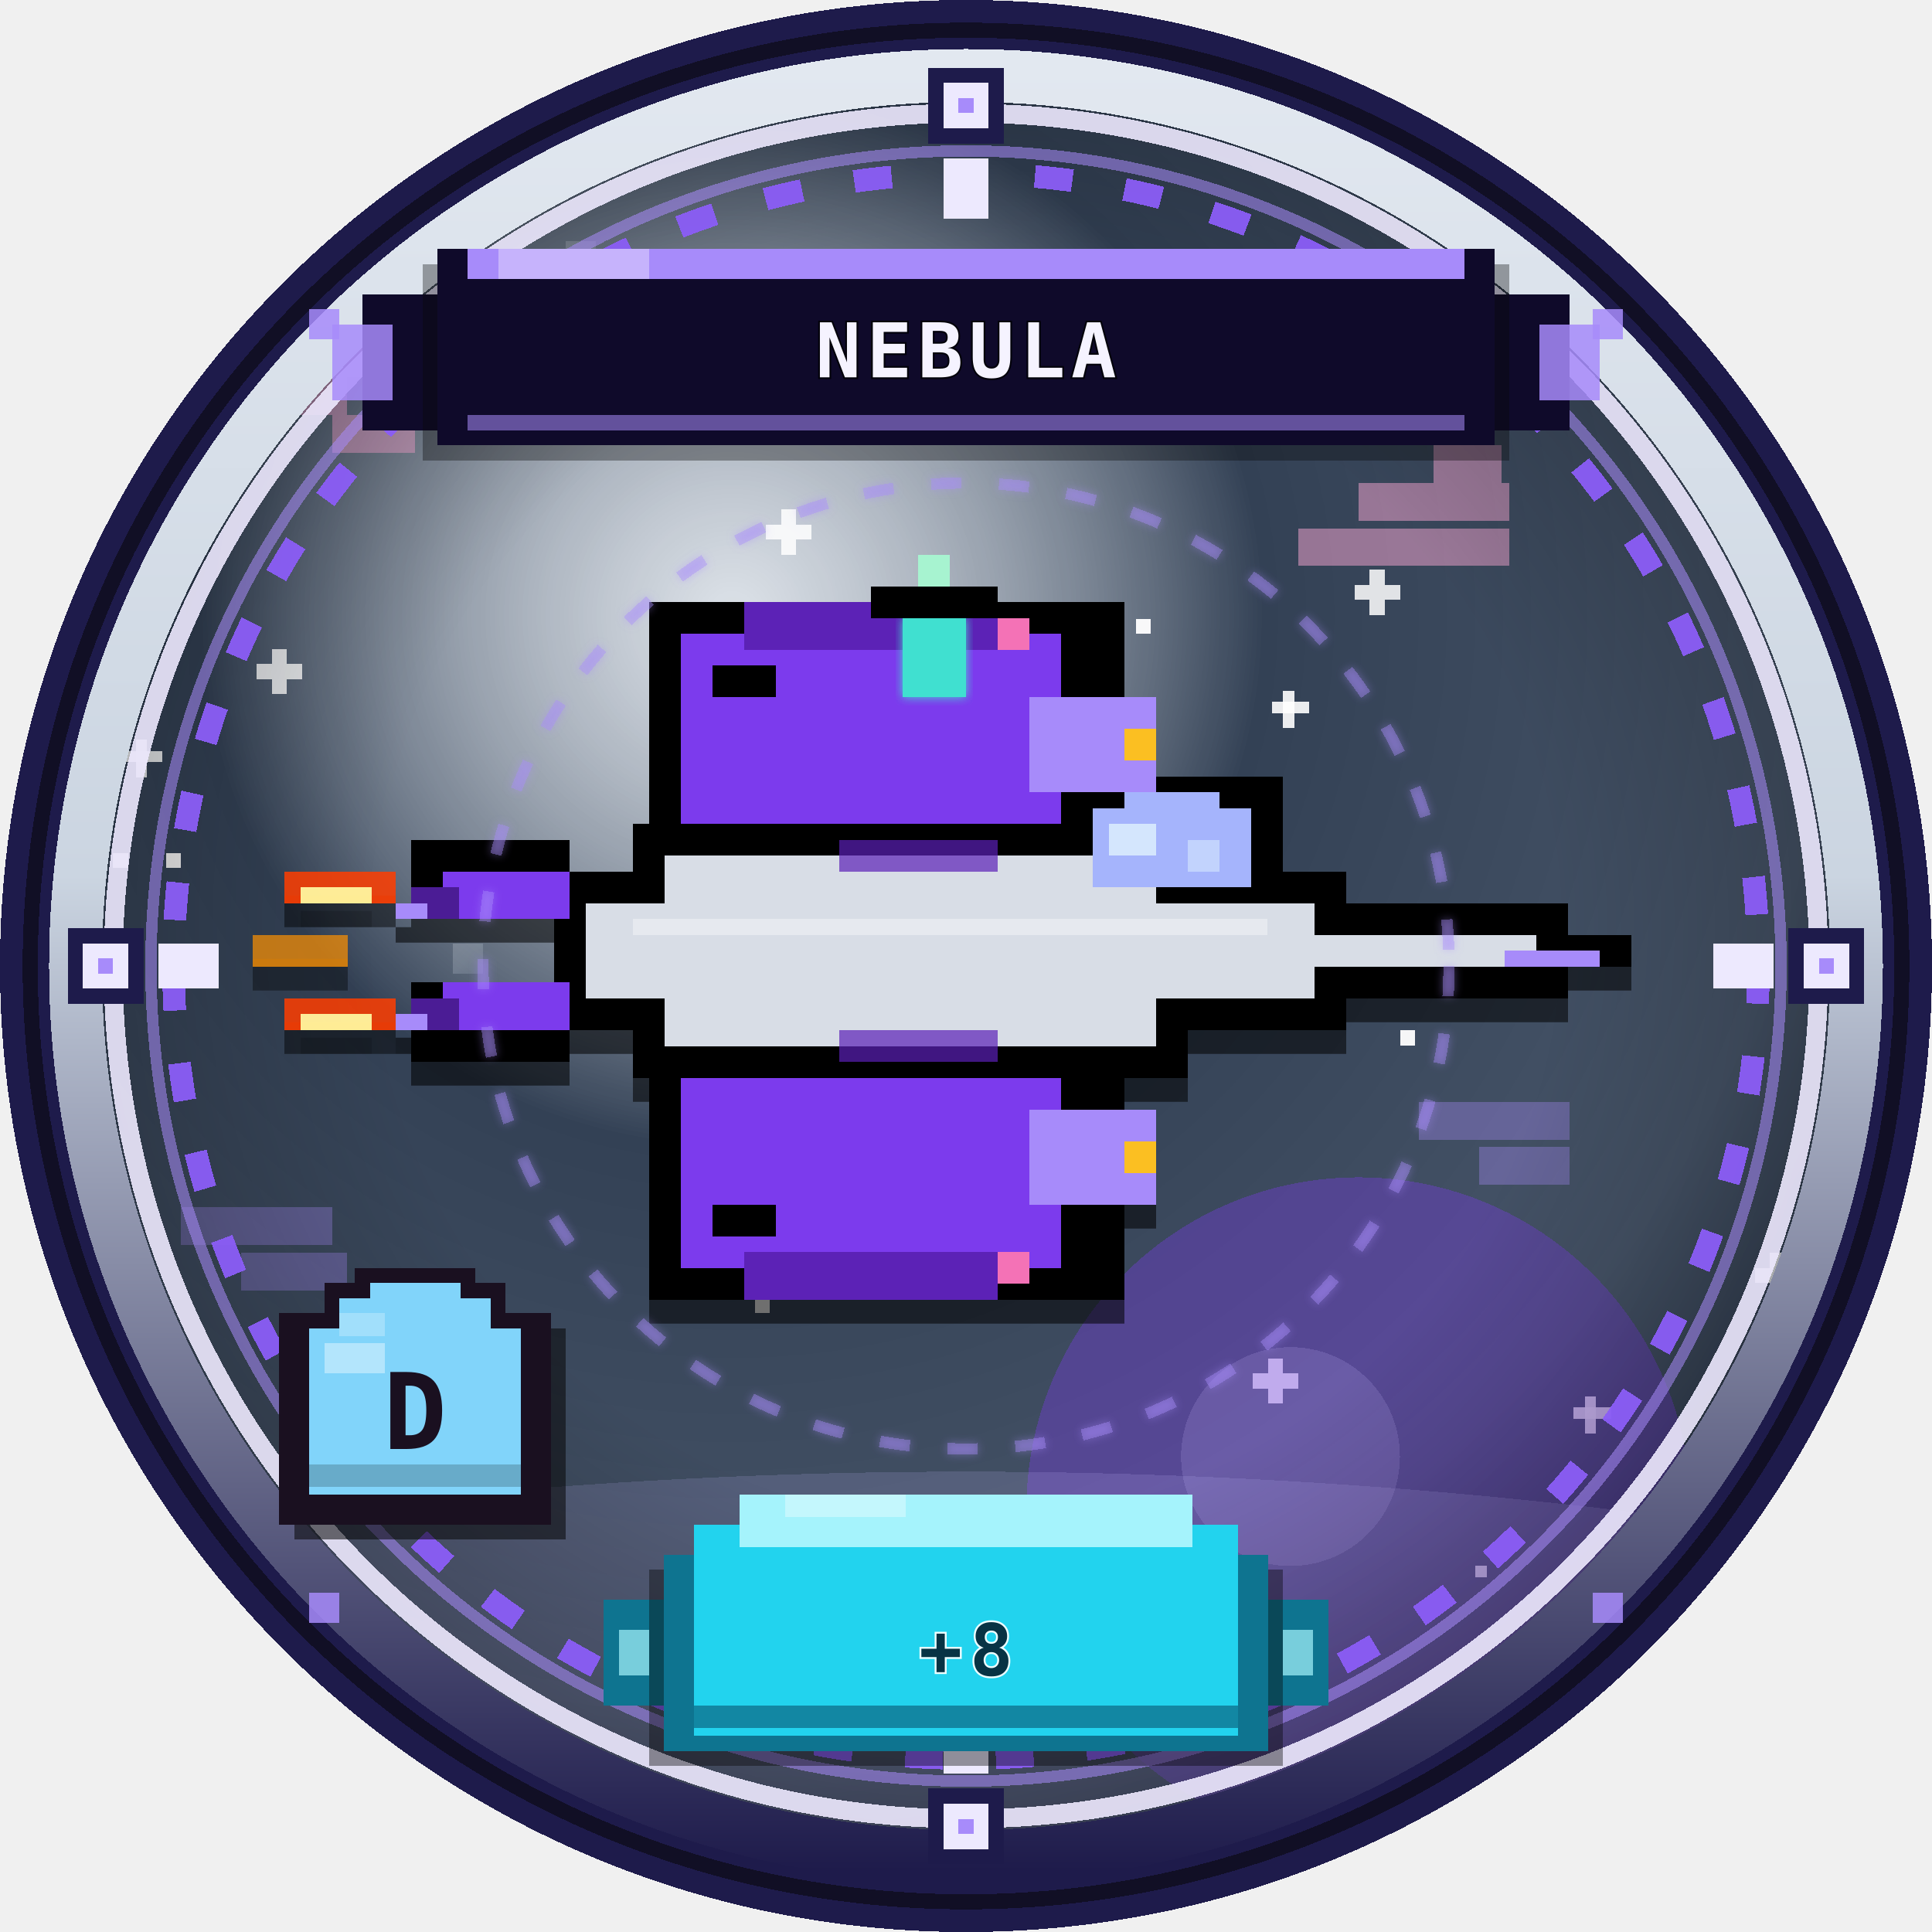
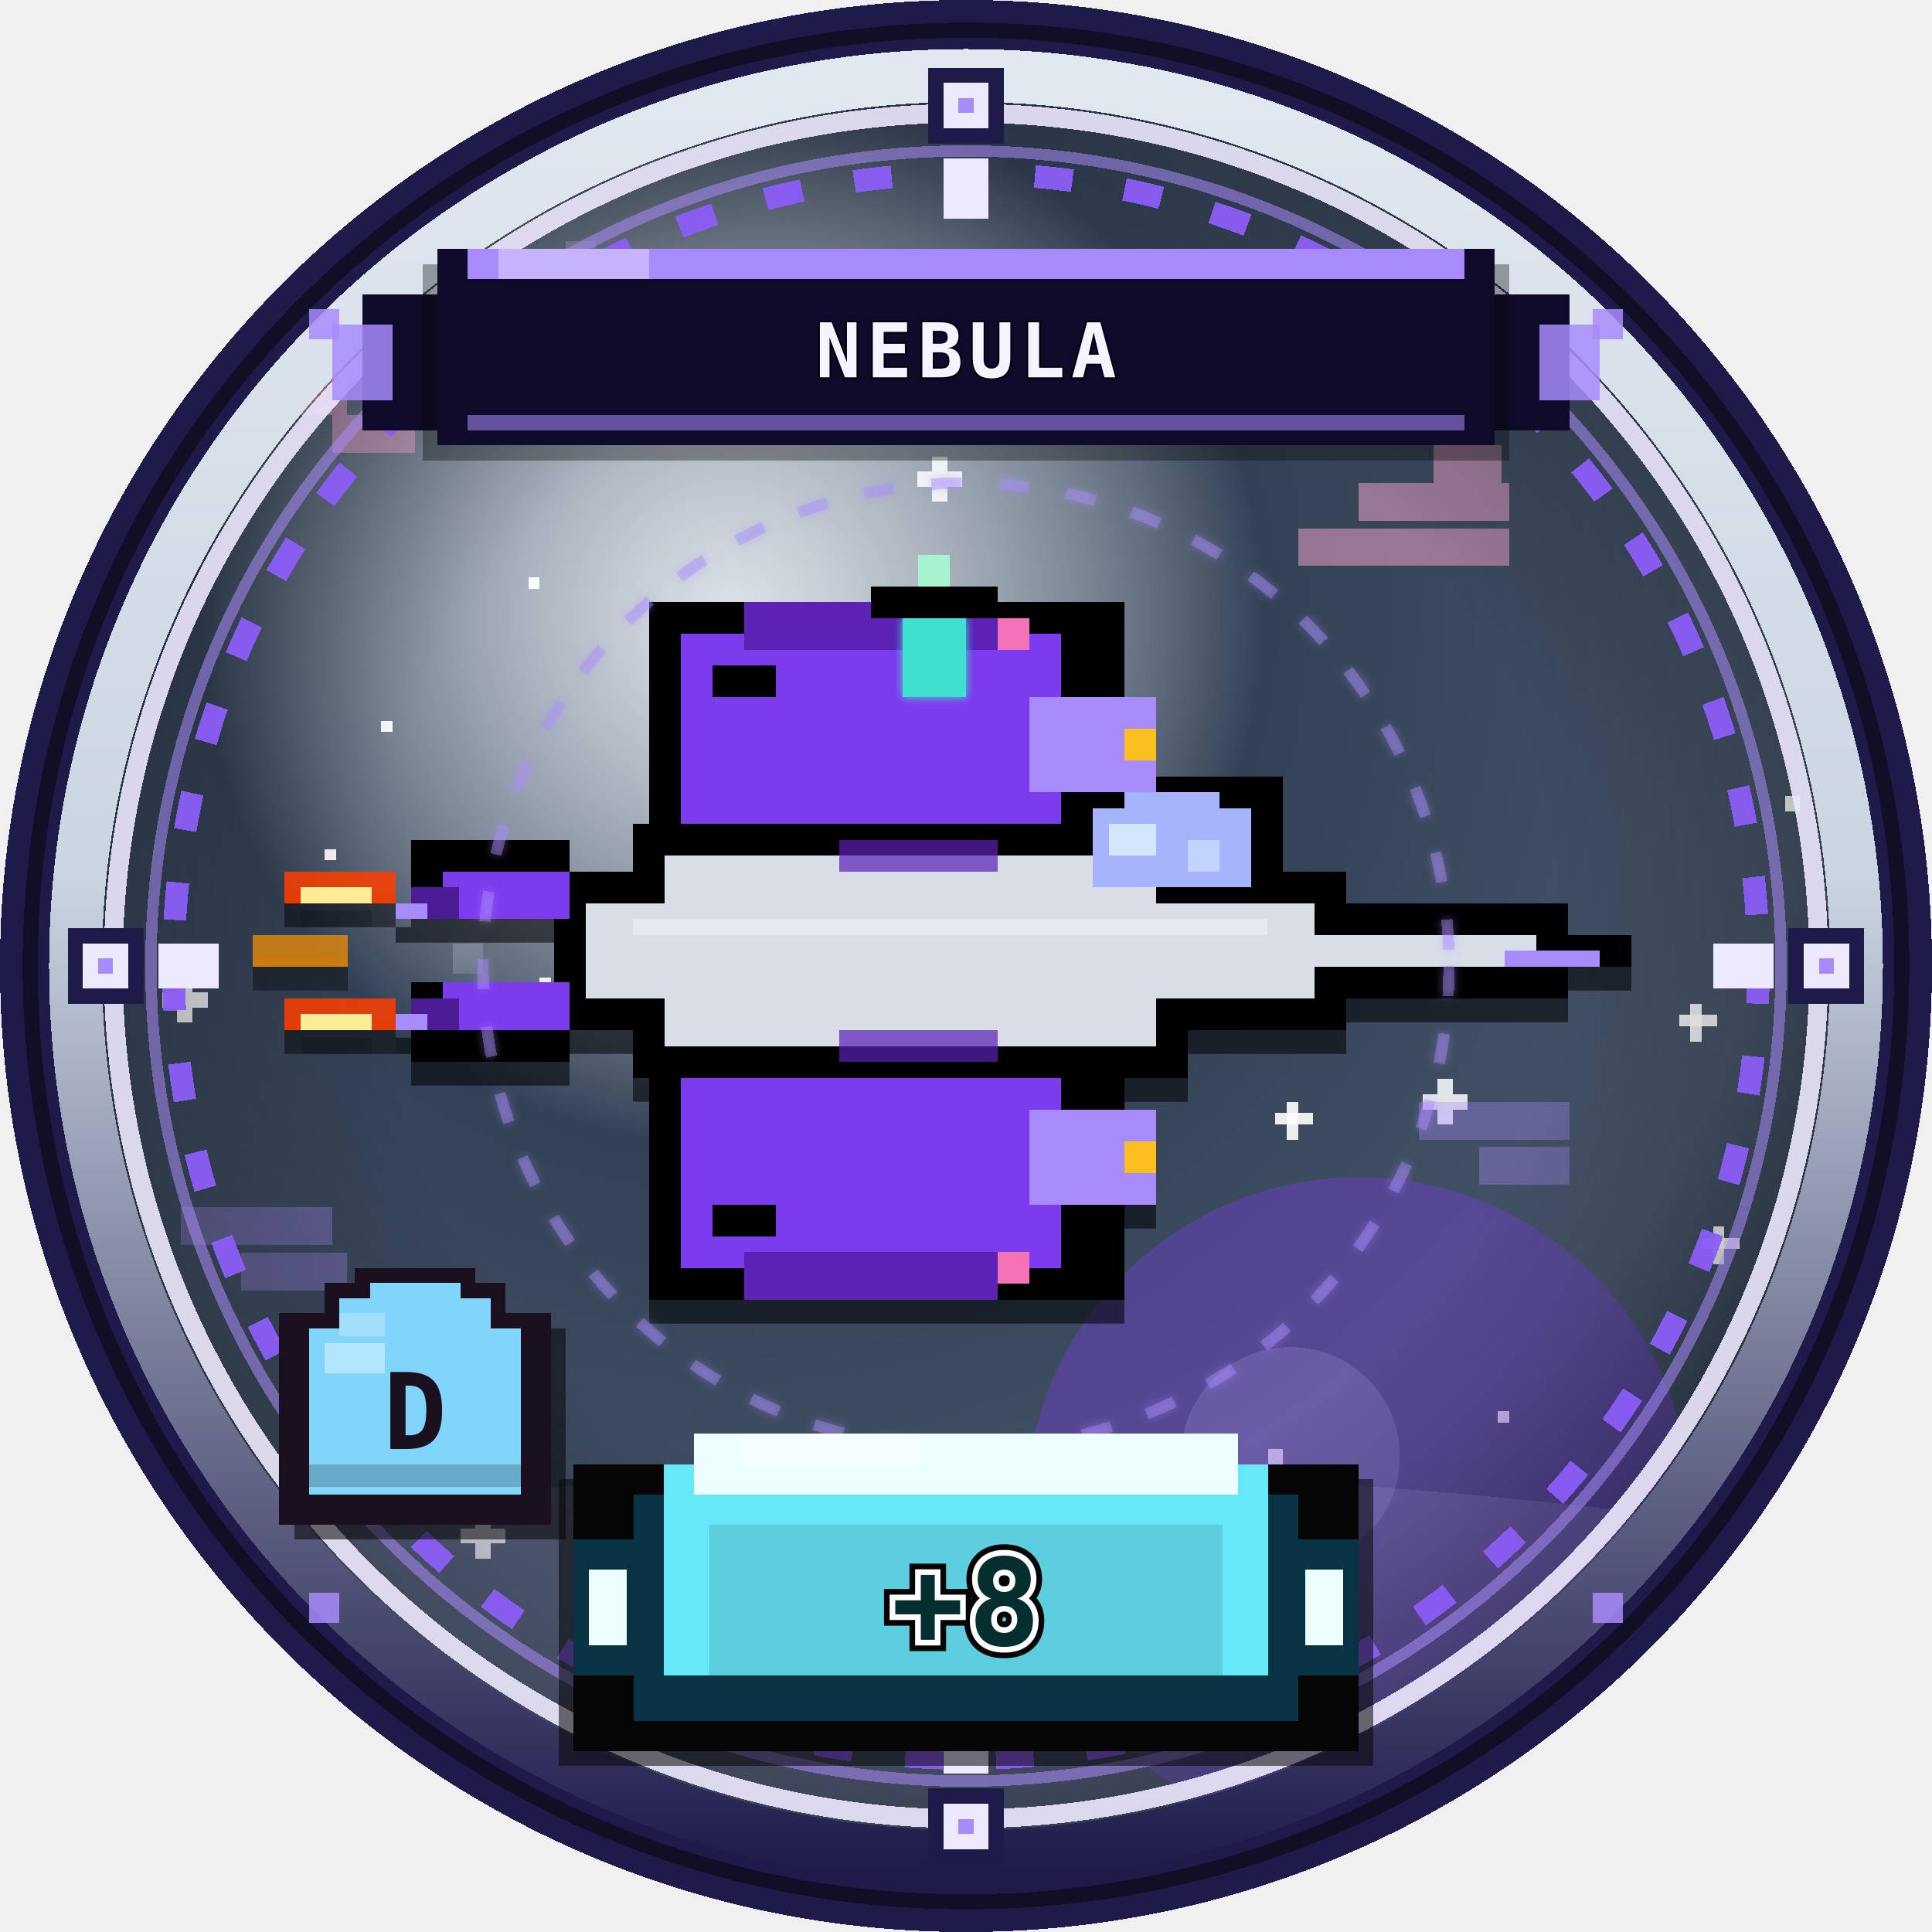
<svg xmlns="http://www.w3.org/2000/svg" viewBox="0 0 512 512" class="w-full h-full" shape-rendering="crispEdges">
  <defs>
-     <radialGradient id="bg_badge_5618" cx="38%" cy="32%" r="78%">
+     <radialGradient id="bg_badge_6687" cx="38%" cy="32%" r="78%">
      <stop offset="0%" stop-color="#cbd5e1" stop-opacity="0.55" />
      <stop offset="35%" stop-color="#334155" />
      <stop offset="72%" stop-color="#475569" />
      <stop offset="100%" stop-color="#1e293b" />
    </radialGradient>
-     <linearGradient id="hull_badge_5618" x1="0%" y1="0%" x2="100%" y2="0%">
+     <linearGradient id="hull_badge_6687" x1="0%" y1="0%" x2="100%" y2="0%">
      <stop offset="0%" stop-color="#7a7f8e" />
      <stop offset="50%" stop-color="#a0a5b0" />
      <stop offset="100%" stop-color="#606570" />
    </linearGradient>
-     <linearGradient id="frame_badge_5618" x1="0%" y1="0%" x2="100%" y2="100%">
+     <linearGradient id="frame_badge_6687" x1="0%" y1="0%" x2="100%" y2="100%">
      <stop offset="0%" stop-color="#e2e8f0" />
      <stop offset="50%" stop-color="#cbd5e1" />
      <stop offset="100%" stop-color="#94a3b8" />
    </linearGradient>
-     <linearGradient id="rim_badge_5618" x1="0%" y1="0%" x2="0%" y2="100%">
+     <linearGradient id="rim_badge_6687" x1="0%" y1="0%" x2="0%" y2="100%">
      <stop offset="0%" stop-color="#e2e8f0" />
      <stop offset="45%" stop-color="#cbd5e1" />
      <stop offset="100%" stop-color="#1e1b4b" />
    </linearGradient>
-     <radialGradient id="vignette_badge_5618" cx="50%" cy="48%" r="55%">
+     <radialGradient id="vignette_badge_6687" cx="50%" cy="48%" r="55%">
      <stop offset="55%" stop-color="#000000" stop-opacity="0" />
      <stop offset="100%" stop-color="#000000" stop-opacity="0.42" />
    </radialGradient>
-     <filter id="shadow_badge_5618" x="-50%" y="-50%" width="200%" height="200%">
+     <filter id="shadow_badge_6687" x="-50%" y="-50%" width="200%" height="200%">
      <feDropShadow dx="0" dy="6" stdDeviation="0" flood-color="#000" flood-opacity="0.55" />
    </filter>
-     <filter id="glow_badge_5618">
+     <filter id="glow_badge_6687">
      <feGaussianBlur stdDeviation="1.2" result="blur" />
      <feComposite in="SourceGraphic" in2="blur" operator="over" />
    </filter>
-     <filter id="text_glow_badge_5618" x="-50%" y="-50%" width="200%" height="200%">
+     <filter id="text_glow_badge_6687" x="-50%" y="-50%" width="200%" height="200%">
      <feGaussianBlur stdDeviation="2" result="blur" />
      <feMerge>
        <feMergeNode in="blur" />
        <feMergeNode in="SourceGraphic" />
      </feMerge>
    </filter>
-     <clipPath id="clip_badge_5618">
+     <clipPath id="clip_badge_6687">
      <circle cx="256" cy="256" r="236" />
    </clipPath>
  </defs>
-   <g clip-path="url(#clip_badge_5618)">
-     <rect width="512" height="512" fill="url(#bg_badge_5618)" />
+   <g clip-path="url(#clip_badge_6687)">
+     <rect width="512" height="512" fill="url(#bg_badge_6687)" />
    <g fill="#ffffff" shape-rendering="crispEdges">
-       <rect x="336" y="360" width="4" height="4" fill-opacity="0.85" />
-       <rect x="332" y="364" width="12" height="4" fill-opacity="0.85" />
-       <rect x="336" y="368" width="4" height="4" fill-opacity="0.85" />
-       <rect x="371" y="273" width="4" height="4" fill-opacity="0.95" />
-       <rect x="72" y="172" width="4" height="4" fill-opacity="0.85" />
-       <rect x="68" y="176" width="12" height="4" fill-opacity="0.85" />
-       <rect x="72" y="180" width="4" height="4" fill-opacity="0.85" />
-       <rect x="417" y="55" width="4" height="4" fill-opacity="0.95" />
-       <rect x="329" y="230" width="4" height="4" fill-opacity="0.85" />
-       <rect x="325" y="234" width="12" height="4" fill-opacity="0.85" />
-       <rect x="329" y="238" width="4" height="4" fill-opacity="0.85" />
-       <rect x="30" y="226" width="4" height="4" fill-opacity="0.95" />
-       <rect x="33" y="199" width="10" height="3" fill-opacity="0.9" />
-       <rect x="36" y="196" width="3" height="10" fill-opacity="0.9" />
-       <rect x="417" y="373" width="10" height="3" fill-opacity="0.9" />
-       <rect x="420" y="370" width="3" height="10" fill-opacity="0.9" />
-       <rect x="337" y="186" width="10" height="3" fill-opacity="0.9" />
-       <rect x="340" y="183" width="3" height="10" fill-opacity="0.9" />
-       <rect x="200" y="344" width="4" height="4" fill-opacity="0.95" />
-       <rect x="469" y="332" width="4" height="4" fill-opacity="0.85" />
-       <rect x="465" y="336" width="12" height="4" fill-opacity="0.85" />
-       <rect x="469" y="340" width="4" height="4" fill-opacity="0.85" />
-       <rect x="309" y="76" width="4" height="4" fill-opacity="0.95" />
-       <rect x="26" y="108" width="3" height="3" fill-opacity="0.95" />
-       <rect x="232" y="328" width="4" height="4" fill-opacity="0.85" />
-       <rect x="228" y="332" width="12" height="4" fill-opacity="0.85" />
-       <rect x="232" y="336" width="4" height="4" fill-opacity="0.85" />
-       <rect x="120" y="225" width="3" height="3" fill-opacity="0.95" />
-       <rect x="391" y="415" width="3" height="3" fill-opacity="0.95" />
-       <rect x="301" y="164" width="4" height="4" fill-opacity="0.95" />
-       <rect x="44" y="226" width="4" height="4" fill-opacity="0.95" />
-       <rect x="363" y="151" width="4" height="4" fill-opacity="0.85" />
-       <rect x="359" y="155" width="12" height="4" fill-opacity="0.85" />
-       <rect x="363" y="159" width="4" height="4" fill-opacity="0.85" />
-       <rect x="207" y="135" width="4" height="4" fill-opacity="0.85" />
-       <rect x="203" y="139" width="12" height="4" fill-opacity="0.85" />
-       <rect x="207" y="143" width="4" height="4" fill-opacity="0.85" />
-       <rect x="451" y="391" width="4" height="4" fill-opacity="0.95" />
+       <rect x="86" y="225" width="3" height="3" fill-opacity="0.95" />
+       <rect x="397" y="374" width="3" height="3" fill-opacity="0.95" />
+       <rect x="475" y="101" width="3" height="3" fill-opacity="0.95" />
+       <rect x="140" y="153" width="3" height="3" fill-opacity="0.95" />
+       <rect x="47" y="259" width="4" height="4" fill-opacity="0.85" />
+       <rect x="43" y="263" width="12" height="4" fill-opacity="0.85" />
+       <rect x="47" y="267" width="4" height="4" fill-opacity="0.85" />
+       <rect x="247" y="121" width="4" height="4" fill-opacity="0.85" />
+       <rect x="243" y="125" width="12" height="4" fill-opacity="0.85" />
+       <rect x="247" y="129" width="4" height="4" fill-opacity="0.85" />
+       <rect x="247" y="391" width="3" height="3" fill-opacity="0.95" />
+       <rect x="140" y="262" width="10" height="3" fill-opacity="0.9" />
+       <rect x="143" y="259" width="3" height="10" fill-opacity="0.9" />
+       <rect x="126" y="401" width="4" height="4" fill-opacity="0.85" />
+       <rect x="122" y="405" width="12" height="4" fill-opacity="0.85" />
+       <rect x="126" y="409" width="4" height="4" fill-opacity="0.85" />
+       <rect x="53" y="95" width="4" height="4" fill-opacity="0.85" />
+       <rect x="49" y="99" width="12" height="4" fill-opacity="0.85" />
+       <rect x="53" y="103" width="4" height="4" fill-opacity="0.85" />
+       <rect x="381" y="286" width="4" height="4" fill-opacity="0.85" />
+       <rect x="377" y="290" width="12" height="4" fill-opacity="0.85" />
+       <rect x="381" y="294" width="4" height="4" fill-opacity="0.85" />
+       <rect x="338" y="295" width="10" height="3" fill-opacity="0.9" />
+       <rect x="341" y="292" width="3" height="10" fill-opacity="0.9" />
+       <rect x="451" y="328" width="10" height="3" fill-opacity="0.9" />
+       <rect x="454" y="325" width="3" height="10" fill-opacity="0.9" />
+       <rect x="116" y="77" width="10" height="3" fill-opacity="0.9" />
+       <rect x="119" y="74" width="3" height="10" fill-opacity="0.9" />
+       <rect x="208" y="277" width="4" height="4" fill-opacity="0.85" />
+       <rect x="204" y="281" width="12" height="4" fill-opacity="0.85" />
+       <rect x="208" y="285" width="4" height="4" fill-opacity="0.85" />
+       <rect x="445" y="269" width="10" height="3" fill-opacity="0.9" />
+       <rect x="448" y="266" width="3" height="10" fill-opacity="0.9" />
+       <rect x="260" y="248" width="4" height="4" fill-opacity="0.95" />
+       <rect x="336" y="384" width="4" height="4" fill-opacity="0.85" />
+       <rect x="332" y="388" width="12" height="4" fill-opacity="0.85" />
+       <rect x="336" y="392" width="4" height="4" fill-opacity="0.85" />
+       <rect x="180" y="184" width="4" height="4" fill-opacity="0.85" />
+       <rect x="176" y="188" width="12" height="4" fill-opacity="0.85" />
+       <rect x="180" y="192" width="4" height="4" fill-opacity="0.85" />
+       <rect x="101" y="191" width="3" height="3" fill-opacity="0.95" />
+       <rect x="473" y="211" width="4" height="4" fill-opacity="0.95" />
    </g>
    <g opacity="0.5" shape-rendering="crispEdges">
      <g fill="#f9a8d4">
        <rect x="56" y="100" width="36" height="10" />
        <rect x="72" y="90" width="44" height="10" />
        <rect x="88" y="110" width="22" height="10" />
        <rect x="360" y="128" width="40" height="10" />
        <rect x="344" y="140" width="56" height="10" />
        <rect x="380" y="118" width="18" height="10" />
      </g>
      <g fill="#a78bfa" opacity="0.7">
        <rect x="48" y="320" width="40" height="10" />
        <rect x="64" y="332" width="28" height="10" />
        <rect x="376" y="292" width="40" height="10" />
        <rect x="392" y="304" width="24" height="10" />
      </g>
-       <g fill="url(#frame_badge_5618)" opacity="0.45">
+       <g fill="url(#frame_badge_6687)" opacity="0.45">
        <rect x="150" y="64" width="8" height="8" />
        <rect x="348" y="84" width="8" height="8" />
        <rect x="120" y="250" width="8" height="8" />
        <rect x="300" y="230" width="8" height="8" />
        <rect x="200" y="300" width="6" height="6" />
      </g>
    </g>
    <circle cx="360" cy="400" r="88" fill="#7c3aed" fill-opacity="0.35" />
    <circle cx="342" cy="386" r="29" fill="#c4b5fd" fill-opacity="0.18" />
    <path d="M-40 420 Q256 360 552 420 V520 H-40 Z" fill="#c4b5fd" fill-opacity="0.16" />
-     <rect width="512" height="512" fill="url(#vignette_badge_5618)" />
-   </g>
-   <g transform="translate(256, 252) scale(1.05)" filter="url(#shadow_badge_5618)">
+     <rect width="512" height="512" fill="url(#vignette_badge_6687)" />
+   </g>
+   <g transform="translate(256, 252) scale(1.05)" filter="url(#shadow_badge_6687)">
    <g transform="translate(16, 0)" shape-rendering="crispEdges">
      <rect x="-120" y="-20" width="200" height="40" fill="#050505" />
      <rect x="-100" y="-32" width="140" height="12" fill="#050505" />
      <rect x="-100" y="20" width="140" height="12" fill="#050505" />
      <rect x="80" y="-12" width="56" height="24" fill="#050505" />
      <rect x="128" y="-4" width="24" height="8" fill="#050505" />
      <rect x="-96" y="-88" width="120" height="60" fill="#050505" />
      <rect x="-96" y="28" width="120" height="60" fill="#050505" />
      <rect x="-156" y="-28" width="40" height="20" fill="#050505" />
      <rect x="-156" y="8" width="40" height="20" fill="#050505" />
      <rect x="8" y="-44" width="56" height="28" fill="#050505" />
      <rect x="-112" y="-12" width="184" height="24" fill="#d8dde6" />
      <rect x="-92" y="-24" width="124" height="12" fill="#d8dde6" />
      <rect x="-92" y="12" width="124" height="12" fill="#d8dde6" />
      <rect x="72" y="-4" width="56" height="8" fill="#d8dde6" />
      <rect x="120" y="0" width="24" height="4" fill="#a78bfa" />
      <rect x="-100" y="-8" width="160" height="4" fill="#ffffff" opacity="0.35" />
      <rect x="-88" y="-80" width="96" height="48" fill="#7c3aed" />
      <rect x="-72" y="-88" width="64" height="12" fill="#5b21b6" />
      <rect x="0" y="-64" width="32" height="24" fill="#a78bfa" />
      <rect x="-80" y="-72" width="16" height="8" fill="#050505" />
      <rect x="-88" y="32" width="96" height="48" fill="#7c3aed" />
      <rect x="-72" y="76" width="64" height="12" fill="#5b21b6" />
      <rect x="0" y="40" width="32" height="24" fill="#a78bfa" />
      <rect x="-80" y="64" width="16" height="8" fill="#050505" />
      <rect x="-48" y="-28" width="40" height="8" fill="#5b21b6" opacity="0.7" />
      <rect x="-48" y="20" width="40" height="8" fill="#5b21b6" opacity="0.7" />
      <rect x="-148" y="-20" width="32" height="12" fill="#7c3aed" />
      <rect x="-148" y="8" width="32" height="12" fill="#7c3aed" />
      <rect x="-156" y="-16" width="12" height="8" fill="#4c1d95" />
      <rect x="-156" y="12" width="12" height="8" fill="#4c1d95" />
      <rect x="-160" y="-12" width="8" height="4" fill="#a78bfa" />
      <rect x="-160" y="16" width="8" height="4" fill="#a78bfa" />
      <rect x="16" y="-36" width="40" height="20" fill="#a5b4fc" />
      <rect x="24" y="-40" width="24" height="8" fill="#a5b4fc" />
      <rect x="20" y="-32" width="12" height="8" fill="#e0f2fe" opacity="0.8" />
      <rect x="40" y="-28" width="8" height="8" fill="#e0f2fe" opacity="0.5" />
      <rect x="-8" y="-84" width="8" height="8" fill="#f472b6" />
      <rect x="-8" y="76" width="8" height="8" fill="#f472b6" />
      <rect x="24" y="-56" width="8" height="8" fill="#fbbf24" />
      <rect x="24" y="48" width="8" height="8" fill="#fbbf24" />
      <rect x="-188" y="-20" width="28" height="8" fill="#ff3d00" opacity="0.85" />
      <rect x="-184" y="-16" width="18" height="4" fill="#fff59d" opacity="0.95" />
      <rect x="-188" y="12" width="28" height="8" fill="#ff3d00" opacity="0.85" />
      <rect x="-184" y="16" width="18" height="4" fill="#fff59d" opacity="0.95" />
      <rect x="-196" y="-4" width="24" height="8" fill="#ff9100" opacity="0.7" />
-       <rect x="-32" y="-84" width="16" height="20" fill="#40e0d0" filter="url(#glow_badge_5618)" />
+       <rect x="-32" y="-84" width="16" height="20" fill="#40e0d0" filter="url(#glow_badge_6687)" />
      <rect x="-40" y="-92" width="32" height="8" fill="#050505" />
      <rect x="-28" y="-100" width="8" height="8" fill="#a7f3d0" />
    </g>
  </g>
-   <g filter="url(#glow_badge_5618)" id="upgrade_badge_5618">
+   <g filter="url(#glow_badge_6687)" id="upgrade_badge_6687">
    <circle cx="256" cy="256" r="128" fill="none" stroke="#a78bfa" stroke-width="3" opacity="0.4" stroke-dasharray="8 10" />
  </g>
-   <g shape-rendering="crispEdges" id="frame_badge_5618_chrome">
+   <g shape-rendering="crispEdges" id="frame_badge_6687_chrome">
    <circle cx="256" cy="256" r="248" fill="none" stroke="#1e1b4b" stroke-width="16" />
    <circle cx="256" cy="256" r="248" fill="none" stroke="#050505" stroke-width="4" opacity="0.55" />
-     <circle cx="256" cy="256" r="236" fill="none" stroke="url(#rim_badge_5618)" stroke-width="14" />
+     <circle cx="256" cy="256" r="236" fill="none" stroke="url(#rim_badge_6687)" stroke-width="14" />
    <circle cx="256" cy="256" r="226" fill="none" stroke="#ede9fe" stroke-width="5" opacity="0.9" />
    <circle cx="256" cy="256" r="216" fill="none" stroke="#a78bfa" stroke-width="3" opacity="0.55" />
    <circle cx="256" cy="256" r="210" fill="none" stroke="#8b5cf6" stroke-width="6" stroke-dasharray="10 14" opacity="0.95" />
    <rect x="250" y="42" width="12" height="16" fill="#ede9fe" />
    <rect x="250" y="454" width="12" height="16" fill="#ede9fe" />
    <rect x="42" y="250" width="16" height="12" fill="#ede9fe" />
    <rect x="454" y="250" width="16" height="12" fill="#ede9fe" />
    <rect x="246" y="18" width="20" height="20" fill="#1e1b4b" />
    <rect x="250" y="22" width="12" height="12" fill="#ede9fe" />
    <rect x="254" y="26" width="4" height="4" fill="#a78bfa" />
    <rect x="474" y="246" width="20" height="20" fill="#1e1b4b" />
    <rect x="478" y="250" width="12" height="12" fill="#ede9fe" />
    <rect x="482" y="254" width="4" height="4" fill="#a78bfa" />
    <rect x="246" y="474" width="20" height="20" fill="#1e1b4b" />
    <rect x="250" y="478" width="12" height="12" fill="#ede9fe" />
    <rect x="254" y="482" width="4" height="4" fill="#a78bfa" />
    <rect x="18" y="246" width="20" height="20" fill="#1e1b4b" />
    <rect x="22" y="250" width="12" height="12" fill="#ede9fe" />
    <rect x="26" y="254" width="4" height="4" fill="#a78bfa" />
    <rect x="82" y="82" width="8" height="8" fill="#a78bfa" opacity="0.85" />
    <rect x="422" y="82" width="8" height="8" fill="#a78bfa" opacity="0.85" />
    <rect x="82" y="422" width="8" height="8" fill="#a78bfa" opacity="0.85" />
    <rect x="422" y="422" width="8" height="8" fill="#a78bfa" opacity="0.85" />
  </g>
-   <g shape-rendering="crispEdges" id="name_badge_5618">
+   <g shape-rendering="crispEdges" id="name_badge_6687">
    <rect x="96" y="78" width="20" height="36" fill="#0f0a2a" />
    <rect x="396" y="78" width="20" height="36" fill="#0f0a2a" />
    <rect x="88" y="86" width="16" height="20" fill="#a78bfa" opacity="0.85" />
    <rect x="408" y="86" width="16" height="20" fill="#a78bfa" opacity="0.85" />
    <rect x="112" y="70" width="288" height="52" fill="#050505" opacity="0.35" />
    <rect x="116" y="66" width="280" height="52" fill="#0f0a2a" />
    <rect x="124" y="74" width="264" height="36" fill="#0f0a2a" />
    <rect x="124" y="66" width="264" height="8" fill="#a78bfa" />
    <rect x="132" y="66" width="40" height="8" fill="#ffffff" opacity="0.35" />
    <rect x="124" y="110" width="264" height="4" fill="#a78bfa" opacity="0.55" />
    <text x="256" y="100" font-family="Galmuri11, monospace" font-size="20" font-weight="bold" fill="#f5f3ff" stroke="#02010a" stroke-width="0.9" paint-order="stroke" text-anchor="middle" letter-spacing="1.5">NEBULA</text>
  </g>
-   <g shape-rendering="crispEdges" id="grade_badge_5618">
+   <g shape-rendering="crispEdges" id="grade_badge_6687">
    <rect x="78" y="352" width="72" height="56" fill="#050505" opacity="0.55" />
    <rect x="74" y="348" width="72" height="56" fill="#1a1020" />
    <rect x="86" y="340" width="48" height="12" fill="#1a1020" />
    <rect x="94" y="336" width="32" height="8" fill="#1a1020" />
    <rect x="82" y="352" width="56" height="44" fill="#81d4fa" />
    <rect x="90" y="344" width="40" height="12" fill="#81d4fa" />
    <rect x="98" y="340" width="24" height="8" fill="#81d4fa" />
    <rect x="86" y="356" width="16" height="8" fill="#ffffff" opacity="0.4" />
    <rect x="90" y="348" width="12" height="6" fill="#ffffff" opacity="0.25" />
    <rect x="82" y="388" width="56" height="6" fill="#050505" opacity="0.2" />
    <text x="110" y="384" font-family="Galmuri11, monospace" font-size="28" font-weight="bold" fill="#1a1020" text-anchor="middle">D</text>
  </g>
-   <g shape-rendering="crispEdges" id="enhance_badge_5618">
-     <rect x="160" y="424" width="16" height="28" fill="#0e7490" />
-     <rect x="336" y="424" width="16" height="28" fill="#0e7490" />
-     <rect x="164" y="432" width="8" height="12" fill="#a5f3fc" opacity="0.7" />
-     <rect x="340" y="432" width="8" height="12" fill="#a5f3fc" opacity="0.7" />
-     <rect x="172" y="416" width="168" height="52" fill="#050505" opacity="0.4" />
-     <rect x="176" y="412" width="160" height="52" fill="#0e7490" />
-     <rect x="184" y="404" width="144" height="56" fill="#22d3ee" />
-     <rect x="196" y="396" width="120" height="14" fill="#a5f3fc" />
-     <rect x="208" y="396" width="32" height="6" fill="#ffffff" opacity="0.35" />
-     <rect x="184" y="452" width="144" height="6" fill="#0e7490" opacity="0.8" />
-     <text x="256" y="444" font-family="Galmuri11, monospace" font-size="19" font-weight="bold" fill="#083344" stroke="#ecfeff" stroke-width="1" paint-order="stroke" text-anchor="middle" letter-spacing="2">+8</text>
+   <g shape-rendering="crispEdges" id="enhance_badge_6687">
+     <rect x="148" y="392" width="216" height="76" fill="#050505" opacity="0.55" />
+     <rect x="152" y="388" width="208" height="76" fill="#050505" />
+     <rect x="152" y="408" width="18" height="36" fill="#083344" />
+     <rect x="342" y="408" width="18" height="36" fill="#083344" />
+     <rect x="156" y="416" width="10" height="20" fill="#ecfeff" />
+     <rect x="346" y="416" width="10" height="20" fill="#ecfeff" />
+     <rect x="168" y="396" width="176" height="60" fill="#083344" />
+     <rect x="176" y="388" width="160" height="64" fill="#67e8f9" />
+     <rect x="184" y="380" width="144" height="16" fill="#ecfeff" />
+     <rect x="196" y="380" width="48" height="8" fill="#ffffff" opacity="0.55" />
+     <rect x="188" y="404" width="136" height="40" fill="#050505" opacity="0.12" />
+     <rect x="176" y="444" width="160" height="8" fill="#083344" />
+     <text x="256" y="436" font-family="Galmuri11, monospace" font-size="32" font-weight="bold" fill="none" stroke="#050505" stroke-width="6" paint-order="stroke" text-anchor="middle" letter-spacing="1">+8</text>
+     <text x="256" y="436" font-family="Galmuri11, monospace" font-size="32" font-weight="bold" fill="#042f2e" stroke="#ffffff" stroke-width="3" paint-order="stroke" text-anchor="middle" letter-spacing="1">+8</text>
  </g>
</svg>
